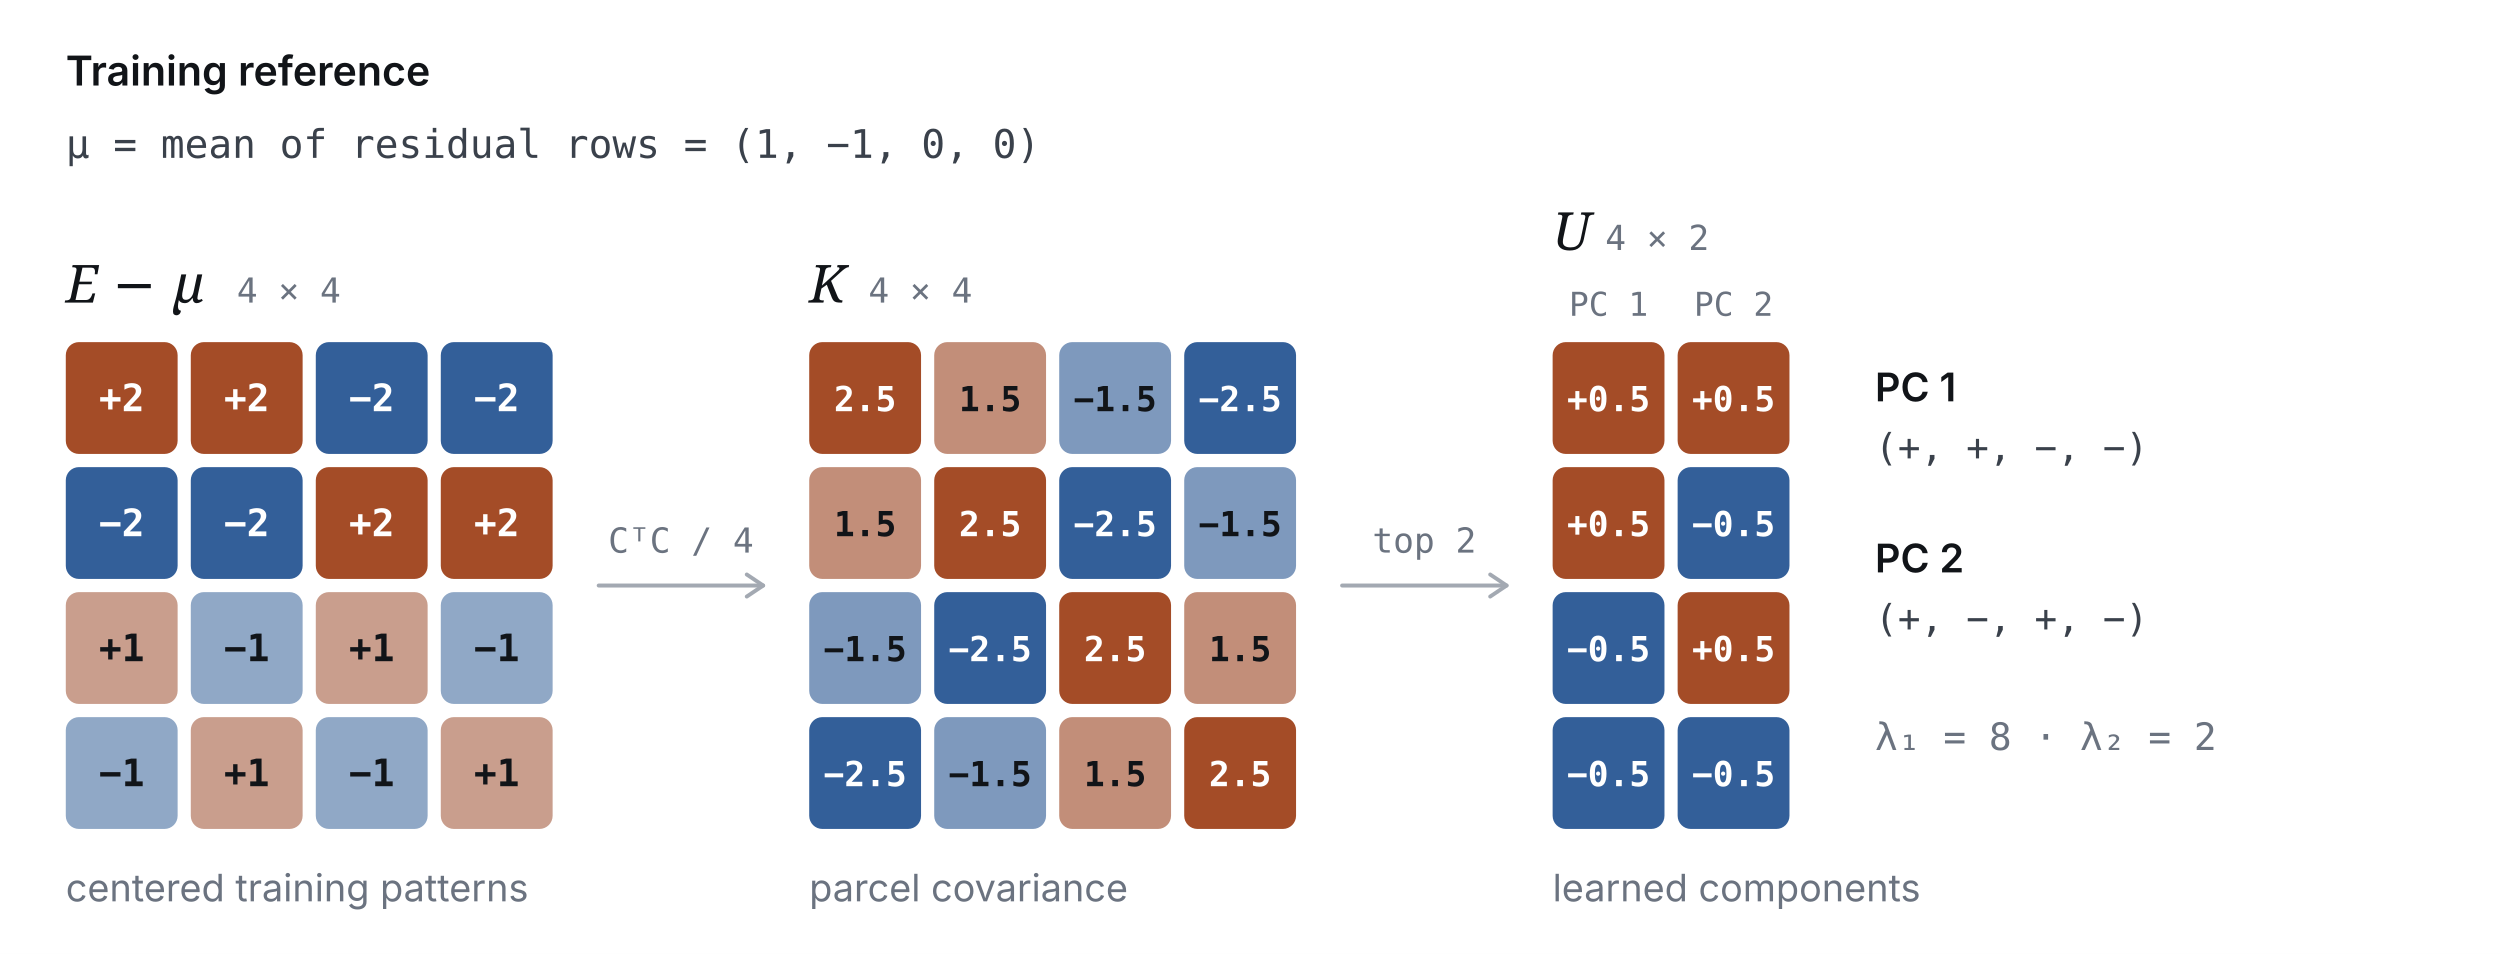
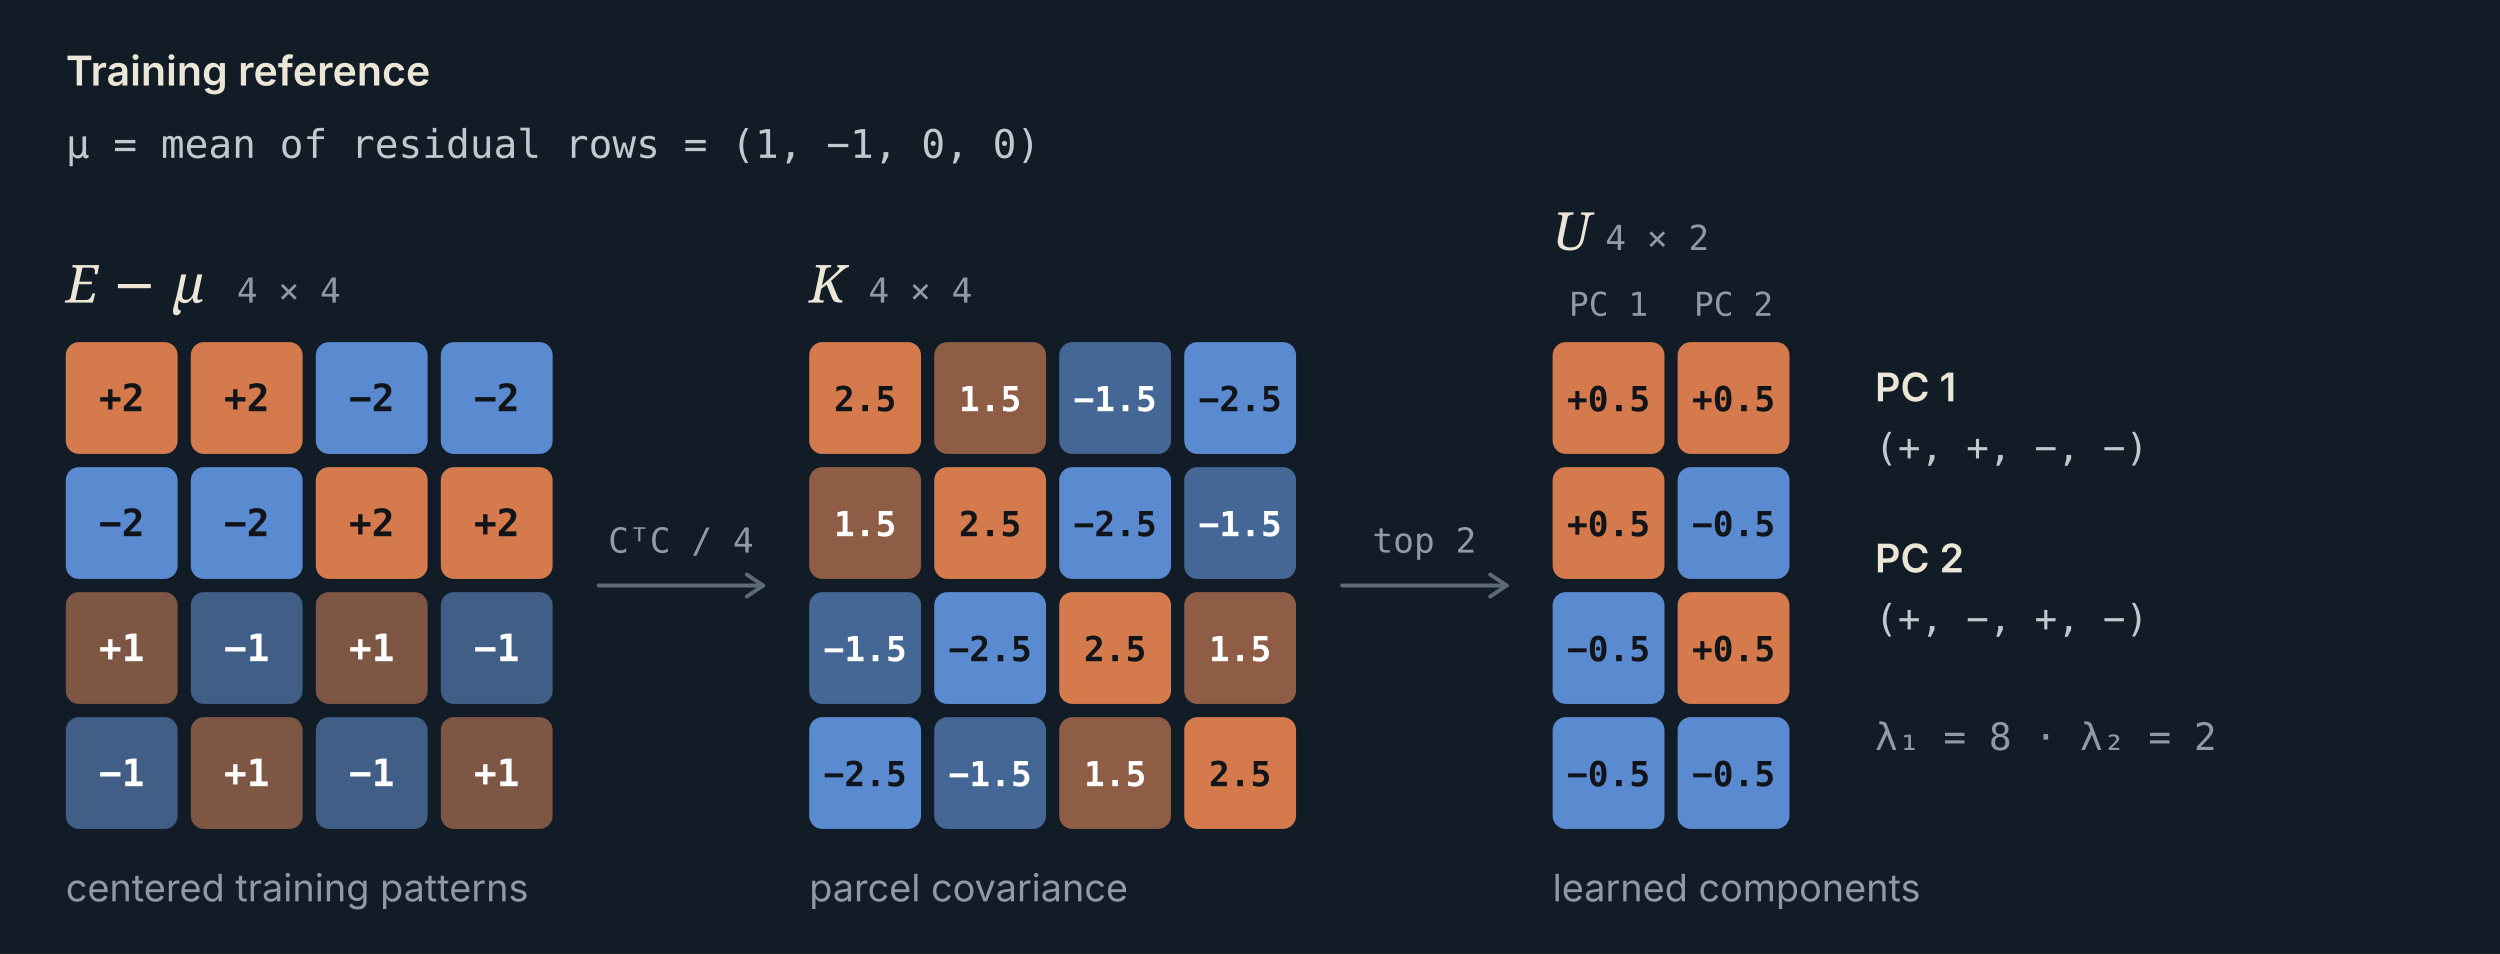
<svg xmlns="http://www.w3.org/2000/svg" width="760" height="290" viewBox="0 0 760 290" role="img" aria-labelledby="title desc" font-family="-apple-system,BlinkMacSystemFont,'Segoe UI',Inter,Roboto,Helvetica,Arial,sans-serif">
-   <rect width="760" height="290" fill="#ffffff" />
-   <text x="20.00" y="26.00" fill="#111418" font-size="12.5" font-weight="600" text-anchor="start">Training reference</text>
-   <text x="20.00" y="48.00" fill="#3a414b" font-size="12" font-weight="400" text-anchor="start" font-family="'SF Mono',ui-monospace,SFMono-Regular,Menlo,Consolas,monospace">μ = mean of residual rows = (1, −1, 0, 0)</text>
-   <rect x="20.00" y="104.00" width="34.00" height="34.00" fill="#a44c27" rx="4" />
-   <text x="37.00" y="125.00" fill="#ffffff" font-size="11.5" font-weight="600" text-anchor="middle" font-family="'SF Mono',ui-monospace,SFMono-Regular,Menlo,Consolas,monospace">+2</text>
-   <rect x="58.00" y="104.00" width="34.00" height="34.00" fill="#a44c27" rx="4" />
-   <text x="75.00" y="125.00" fill="#ffffff" font-size="11.5" font-weight="600" text-anchor="middle" font-family="'SF Mono',ui-monospace,SFMono-Regular,Menlo,Consolas,monospace">+2</text>
-   <rect x="96.00" y="104.00" width="34.00" height="34.00" fill="#335f99" rx="4" />
-   <text x="113.00" y="125.00" fill="#ffffff" font-size="11.5" font-weight="600" text-anchor="middle" font-family="'SF Mono',ui-monospace,SFMono-Regular,Menlo,Consolas,monospace">−2</text>
-   <rect x="134.00" y="104.00" width="34.00" height="34.00" fill="#335f99" rx="4" />
-   <text x="151.00" y="125.00" fill="#ffffff" font-size="11.5" font-weight="600" text-anchor="middle" font-family="'SF Mono',ui-monospace,SFMono-Regular,Menlo,Consolas,monospace">−2</text>
-   <rect x="20.00" y="142.00" width="34.00" height="34.00" fill="#335f99" rx="4" />
-   <text x="37.00" y="163.00" fill="#ffffff" font-size="11.5" font-weight="600" text-anchor="middle" font-family="'SF Mono',ui-monospace,SFMono-Regular,Menlo,Consolas,monospace">−2</text>
-   <rect x="58.00" y="142.00" width="34.00" height="34.00" fill="#335f99" rx="4" />
-   <text x="75.00" y="163.00" fill="#ffffff" font-size="11.5" font-weight="600" text-anchor="middle" font-family="'SF Mono',ui-monospace,SFMono-Regular,Menlo,Consolas,monospace">−2</text>
-   <rect x="96.00" y="142.00" width="34.00" height="34.00" fill="#a44c27" rx="4" />
-   <text x="113.00" y="163.00" fill="#ffffff" font-size="11.5" font-weight="600" text-anchor="middle" font-family="'SF Mono',ui-monospace,SFMono-Regular,Menlo,Consolas,monospace">+2</text>
-   <rect x="134.00" y="142.00" width="34.00" height="34.00" fill="#a44c27" rx="4" />
-   <text x="151.00" y="163.00" fill="#ffffff" font-size="11.5" font-weight="600" text-anchor="middle" font-family="'SF Mono',ui-monospace,SFMono-Regular,Menlo,Consolas,monospace">+2</text>
-   <rect x="20.00" y="180.00" width="34.00" height="34.00" fill="#c99e8d" rx="4" />
-   <text x="37.00" y="201.00" fill="#111418" font-size="11.5" font-weight="600" text-anchor="middle" font-family="'SF Mono',ui-monospace,SFMono-Regular,Menlo,Consolas,monospace">+1</text>
-   <rect x="58.00" y="180.00" width="34.00" height="34.00" fill="#90a8c6" rx="4" />
-   <text x="75.00" y="201.00" fill="#111418" font-size="11.5" font-weight="600" text-anchor="middle" font-family="'SF Mono',ui-monospace,SFMono-Regular,Menlo,Consolas,monospace">−1</text>
-   <rect x="96.00" y="180.00" width="34.00" height="34.00" fill="#c99e8d" rx="4" />
-   <text x="113.00" y="201.00" fill="#111418" font-size="11.5" font-weight="600" text-anchor="middle" font-family="'SF Mono',ui-monospace,SFMono-Regular,Menlo,Consolas,monospace">+1</text>
-   <rect x="134.00" y="180.00" width="34.00" height="34.00" fill="#90a8c6" rx="4" />
-   <text x="151.00" y="201.00" fill="#111418" font-size="11.5" font-weight="600" text-anchor="middle" font-family="'SF Mono',ui-monospace,SFMono-Regular,Menlo,Consolas,monospace">−1</text>
-   <rect x="20.00" y="218.00" width="34.00" height="34.00" fill="#90a8c6" rx="4" />
-   <text x="37.00" y="239.00" fill="#111418" font-size="11.5" font-weight="600" text-anchor="middle" font-family="'SF Mono',ui-monospace,SFMono-Regular,Menlo,Consolas,monospace">−1</text>
-   <rect x="58.00" y="218.00" width="34.00" height="34.00" fill="#c99e8d" rx="4" />
-   <text x="75.00" y="239.00" fill="#111418" font-size="11.5" font-weight="600" text-anchor="middle" font-family="'SF Mono',ui-monospace,SFMono-Regular,Menlo,Consolas,monospace">+1</text>
-   <rect x="96.00" y="218.00" width="34.00" height="34.00" fill="#90a8c6" rx="4" />
-   <text x="113.00" y="239.00" fill="#111418" font-size="11.5" font-weight="600" text-anchor="middle" font-family="'SF Mono',ui-monospace,SFMono-Regular,Menlo,Consolas,monospace">−1</text>
-   <rect x="134.00" y="218.00" width="34.00" height="34.00" fill="#c99e8d" rx="4" />
-   <text x="151.00" y="239.00" fill="#111418" font-size="11.5" font-weight="600" text-anchor="middle" font-family="'SF Mono',ui-monospace,SFMono-Regular,Menlo,Consolas,monospace">+1</text>
-   <text x="20.00" y="92.00" fill="#111418" font-size="16" font-weight="400" text-anchor="start" font-family="Charter,'Bitstream Charter','Iowan Old Style',Georgia,serif" font-style="italic">E − μ</text>
-   <text x="72.00" y="92.00" fill="#6b7380" font-size="10.5" font-weight="400" text-anchor="start" font-family="'SF Mono',ui-monospace,SFMono-Regular,Menlo,Consolas,monospace">4 × 4</text>
-   <text x="20.00" y="274.00" fill="#6b7380" font-size="11.5" font-weight="400" text-anchor="start">centered training patterns</text>
-   <line x1="182.00" y1="178.00" x2="232.00" y2="178.00" stroke="#a3a9b2" stroke-width="1.2" opacity="1" stroke-linecap="round" />
-   <polyline points="227.02,181.35 232.00,178.00 227.02,174.65" fill="none" stroke="#a3a9b2" stroke-width="1.2" stroke-linejoin="round" stroke-linecap="round" opacity="1" />
-   <text x="207.00" y="168.00" fill="#6b7380" font-size="10.5" font-weight="500" text-anchor="middle" font-family="'SF Mono',ui-monospace,SFMono-Regular,Menlo,Consolas,monospace">CᵀC / 4</text>
-   <rect x="246.00" y="104.00" width="34.00" height="34.00" fill="#a44c27" rx="4" />
-   <text x="263.00" y="125.00" fill="#ffffff" font-size="10.5" font-weight="600" text-anchor="middle" font-family="'SF Mono',ui-monospace,SFMono-Regular,Menlo,Consolas,monospace">2.5</text>
-   <rect x="284.00" y="104.00" width="34.00" height="34.00" fill="#c28e79" rx="4" />
-   <text x="301.00" y="125.00" fill="#111418" font-size="10.5" font-weight="600" text-anchor="middle" font-family="'SF Mono',ui-monospace,SFMono-Regular,Menlo,Consolas,monospace">1.5</text>
-   <rect x="322.00" y="104.00" width="34.00" height="34.00" fill="#7e99bd" rx="4" />
-   <text x="339.00" y="125.00" fill="#111418" font-size="10.5" font-weight="600" text-anchor="middle" font-family="'SF Mono',ui-monospace,SFMono-Regular,Menlo,Consolas,monospace">−1.5</text>
-   <rect x="360.00" y="104.00" width="34.00" height="34.00" fill="#335f99" rx="4" />
-   <text x="377.00" y="125.00" fill="#ffffff" font-size="10.5" font-weight="600" text-anchor="middle" font-family="'SF Mono',ui-monospace,SFMono-Regular,Menlo,Consolas,monospace">−2.5</text>
-   <rect x="246.00" y="142.00" width="34.00" height="34.00" fill="#c28e79" rx="4" />
-   <text x="263.00" y="163.00" fill="#111418" font-size="10.5" font-weight="600" text-anchor="middle" font-family="'SF Mono',ui-monospace,SFMono-Regular,Menlo,Consolas,monospace">1.5</text>
-   <rect x="284.00" y="142.00" width="34.00" height="34.00" fill="#a44c27" rx="4" />
-   <text x="301.00" y="163.00" fill="#ffffff" font-size="10.5" font-weight="600" text-anchor="middle" font-family="'SF Mono',ui-monospace,SFMono-Regular,Menlo,Consolas,monospace">2.5</text>
-   <rect x="322.00" y="142.00" width="34.00" height="34.00" fill="#335f99" rx="4" />
-   <text x="339.00" y="163.00" fill="#ffffff" font-size="10.5" font-weight="600" text-anchor="middle" font-family="'SF Mono',ui-monospace,SFMono-Regular,Menlo,Consolas,monospace">−2.5</text>
-   <rect x="360.00" y="142.00" width="34.00" height="34.00" fill="#7e99bd" rx="4" />
-   <text x="377.00" y="163.00" fill="#111418" font-size="10.5" font-weight="600" text-anchor="middle" font-family="'SF Mono',ui-monospace,SFMono-Regular,Menlo,Consolas,monospace">−1.5</text>
-   <rect x="246.00" y="180.00" width="34.00" height="34.00" fill="#7e99bd" rx="4" />
-   <text x="263.00" y="201.00" fill="#111418" font-size="10.5" font-weight="600" text-anchor="middle" font-family="'SF Mono',ui-monospace,SFMono-Regular,Menlo,Consolas,monospace">−1.5</text>
-   <rect x="284.00" y="180.00" width="34.00" height="34.00" fill="#335f99" rx="4" />
-   <text x="301.00" y="201.00" fill="#ffffff" font-size="10.5" font-weight="600" text-anchor="middle" font-family="'SF Mono',ui-monospace,SFMono-Regular,Menlo,Consolas,monospace">−2.5</text>
-   <rect x="322.00" y="180.00" width="34.00" height="34.00" fill="#a44c27" rx="4" />
-   <text x="339.00" y="201.00" fill="#ffffff" font-size="10.5" font-weight="600" text-anchor="middle" font-family="'SF Mono',ui-monospace,SFMono-Regular,Menlo,Consolas,monospace">2.5</text>
-   <rect x="360.00" y="180.00" width="34.00" height="34.00" fill="#c28e79" rx="4" />
-   <text x="377.00" y="201.00" fill="#111418" font-size="10.5" font-weight="600" text-anchor="middle" font-family="'SF Mono',ui-monospace,SFMono-Regular,Menlo,Consolas,monospace">1.5</text>
-   <rect x="246.00" y="218.00" width="34.00" height="34.00" fill="#335f99" rx="4" />
-   <text x="263.00" y="239.00" fill="#ffffff" font-size="10.5" font-weight="600" text-anchor="middle" font-family="'SF Mono',ui-monospace,SFMono-Regular,Menlo,Consolas,monospace">−2.5</text>
-   <rect x="284.00" y="218.00" width="34.00" height="34.00" fill="#7e99bd" rx="4" />
-   <text x="301.00" y="239.00" fill="#111418" font-size="10.5" font-weight="600" text-anchor="middle" font-family="'SF Mono',ui-monospace,SFMono-Regular,Menlo,Consolas,monospace">−1.5</text>
-   <rect x="322.00" y="218.00" width="34.00" height="34.00" fill="#c28e79" rx="4" />
-   <text x="339.00" y="239.00" fill="#111418" font-size="10.5" font-weight="600" text-anchor="middle" font-family="'SF Mono',ui-monospace,SFMono-Regular,Menlo,Consolas,monospace">1.5</text>
-   <rect x="360.00" y="218.00" width="34.00" height="34.00" fill="#a44c27" rx="4" />
-   <text x="377.00" y="239.00" fill="#ffffff" font-size="10.5" font-weight="600" text-anchor="middle" font-family="'SF Mono',ui-monospace,SFMono-Regular,Menlo,Consolas,monospace">2.5</text>
-   <text x="246.00" y="92.00" fill="#111418" font-size="16" font-weight="400" text-anchor="start" font-family="Charter,'Bitstream Charter','Iowan Old Style',Georgia,serif" font-style="italic">K</text>
-   <text x="264.00" y="92.00" fill="#6b7380" font-size="10.5" font-weight="400" text-anchor="start" font-family="'SF Mono',ui-monospace,SFMono-Regular,Menlo,Consolas,monospace">4 × 4</text>
-   <text x="246.00" y="274.00" fill="#6b7380" font-size="11.5" font-weight="400" text-anchor="start">parcel covariance</text>
-   <line x1="408.00" y1="178.00" x2="458.00" y2="178.00" stroke="#a3a9b2" stroke-width="1.2" opacity="1" stroke-linecap="round" />
-   <polyline points="453.02,181.35 458.00,178.00 453.02,174.65" fill="none" stroke="#a3a9b2" stroke-width="1.2" stroke-linejoin="round" stroke-linecap="round" opacity="1" />
-   <text x="433.00" y="168.00" fill="#6b7380" font-size="10.5" font-weight="500" text-anchor="middle" font-family="'SF Mono',ui-monospace,SFMono-Regular,Menlo,Consolas,monospace">top 2</text>
-   <rect x="472.00" y="104.00" width="34.00" height="34.00" fill="#a44c27" rx="4" />
-   <text x="489.00" y="125.00" fill="#ffffff" font-size="10.5" font-weight="600" text-anchor="middle" font-family="'SF Mono',ui-monospace,SFMono-Regular,Menlo,Consolas,monospace">+0.5</text>
-   <rect x="510.00" y="104.00" width="34.00" height="34.00" fill="#a44c27" rx="4" />
-   <text x="527.00" y="125.00" fill="#ffffff" font-size="10.5" font-weight="600" text-anchor="middle" font-family="'SF Mono',ui-monospace,SFMono-Regular,Menlo,Consolas,monospace">+0.5</text>
-   <rect x="472.00" y="142.00" width="34.00" height="34.00" fill="#a44c27" rx="4" />
-   <text x="489.00" y="163.00" fill="#ffffff" font-size="10.5" font-weight="600" text-anchor="middle" font-family="'SF Mono',ui-monospace,SFMono-Regular,Menlo,Consolas,monospace">+0.5</text>
-   <rect x="510.00" y="142.00" width="34.00" height="34.00" fill="#335f99" rx="4" />
-   <text x="527.00" y="163.00" fill="#ffffff" font-size="10.5" font-weight="600" text-anchor="middle" font-family="'SF Mono',ui-monospace,SFMono-Regular,Menlo,Consolas,monospace">−0.5</text>
-   <rect x="472.00" y="180.00" width="34.00" height="34.00" fill="#335f99" rx="4" />
-   <text x="489.00" y="201.00" fill="#ffffff" font-size="10.5" font-weight="600" text-anchor="middle" font-family="'SF Mono',ui-monospace,SFMono-Regular,Menlo,Consolas,monospace">−0.5</text>
-   <rect x="510.00" y="180.00" width="34.00" height="34.00" fill="#a44c27" rx="4" />
-   <text x="527.00" y="201.00" fill="#ffffff" font-size="10.5" font-weight="600" text-anchor="middle" font-family="'SF Mono',ui-monospace,SFMono-Regular,Menlo,Consolas,monospace">+0.5</text>
-   <rect x="472.00" y="218.00" width="34.00" height="34.00" fill="#335f99" rx="4" />
-   <text x="489.00" y="239.00" fill="#ffffff" font-size="10.5" font-weight="600" text-anchor="middle" font-family="'SF Mono',ui-monospace,SFMono-Regular,Menlo,Consolas,monospace">−0.5</text>
-   <rect x="510.00" y="218.00" width="34.00" height="34.00" fill="#335f99" rx="4" />
-   <text x="527.00" y="239.00" fill="#ffffff" font-size="10.5" font-weight="600" text-anchor="middle" font-family="'SF Mono',ui-monospace,SFMono-Regular,Menlo,Consolas,monospace">−0.5</text>
-   <text x="472.00" y="76.00" fill="#111418" font-size="16" font-weight="400" text-anchor="start" font-family="Charter,'Bitstream Charter','Iowan Old Style',Georgia,serif" font-style="italic">U</text>
-   <text x="488.00" y="76.00" fill="#6b7380" font-size="10.5" font-weight="400" text-anchor="start" font-family="'SF Mono',ui-monospace,SFMono-Regular,Menlo,Consolas,monospace">4 × 2</text>
-   <text x="489.00" y="96.00" fill="#6b7380" font-size="10" font-weight="500" text-anchor="middle" font-family="'SF Mono',ui-monospace,SFMono-Regular,Menlo,Consolas,monospace">PC 1</text>
-   <text x="527.00" y="96.00" fill="#6b7380" font-size="10" font-weight="500" text-anchor="middle" font-family="'SF Mono',ui-monospace,SFMono-Regular,Menlo,Consolas,monospace">PC 2</text>
-   <text x="472.00" y="274.00" fill="#6b7380" font-size="11.5" font-weight="400" text-anchor="start">learned components</text>
-   <text x="570.00" y="122.00" fill="#111418" font-size="12" font-weight="600" text-anchor="start">PC 1</text>
-   <text x="570.00" y="140.00" fill="#3a414b" font-size="11.5" font-weight="400" text-anchor="start" font-family="'SF Mono',ui-monospace,SFMono-Regular,Menlo,Consolas,monospace">(+, +, −, −)</text>
-   <text x="570.00" y="174.00" fill="#111418" font-size="12" font-weight="600" text-anchor="start">PC 2</text>
-   <text x="570.00" y="192.00" fill="#3a414b" font-size="11.5" font-weight="400" text-anchor="start" font-family="'SF Mono',ui-monospace,SFMono-Regular,Menlo,Consolas,monospace">(+, −, +, −)</text>
-   <text x="570.00" y="228.00" fill="#6b7380" font-size="11.5" font-weight="400" text-anchor="start" font-family="'SF Mono',ui-monospace,SFMono-Regular,Menlo,Consolas,monospace">λ₁ = 8 · λ₂ = 2</text>
+   <rect width="760" height="290" fill="#111c26" />
+   <text x="20.00" y="26.00" fill="#ece6d6" font-size="12.5" font-weight="600" text-anchor="start">Training reference</text>
+   <text x="20.00" y="48.00" fill="#c1c9d0" font-size="12" font-weight="400" text-anchor="start" font-family="'SF Mono',ui-monospace,SFMono-Regular,Menlo,Consolas,monospace">μ = mean of residual rows = (1, −1, 0, 0)</text>
+   <rect x="20.00" y="104.00" width="34.00" height="34.00" fill="#d57a4c" rx="4" />
+   <text x="37.00" y="125.00" fill="#111418" font-size="11.5" font-weight="600" text-anchor="middle" font-family="'SF Mono',ui-monospace,SFMono-Regular,Menlo,Consolas,monospace">+2</text>
+   <rect x="58.00" y="104.00" width="34.00" height="34.00" fill="#d57a4c" rx="4" />
+   <text x="75.00" y="125.00" fill="#111418" font-size="11.5" font-weight="600" text-anchor="middle" font-family="'SF Mono',ui-monospace,SFMono-Regular,Menlo,Consolas,monospace">+2</text>
+   <rect x="96.00" y="104.00" width="34.00" height="34.00" fill="#5a8bd0" rx="4" />
+   <text x="113.00" y="125.00" fill="#111418" font-size="11.5" font-weight="600" text-anchor="middle" font-family="'SF Mono',ui-monospace,SFMono-Regular,Menlo,Consolas,monospace">−2</text>
+   <rect x="134.00" y="104.00" width="34.00" height="34.00" fill="#5a8bd0" rx="4" />
+   <text x="151.00" y="125.00" fill="#111418" font-size="11.5" font-weight="600" text-anchor="middle" font-family="'SF Mono',ui-monospace,SFMono-Regular,Menlo,Consolas,monospace">−2</text>
+   <rect x="20.00" y="142.00" width="34.00" height="34.00" fill="#5a8bd0" rx="4" />
+   <text x="37.00" y="163.00" fill="#111418" font-size="11.5" font-weight="600" text-anchor="middle" font-family="'SF Mono',ui-monospace,SFMono-Regular,Menlo,Consolas,monospace">−2</text>
+   <rect x="58.00" y="142.00" width="34.00" height="34.00" fill="#5a8bd0" rx="4" />
+   <text x="75.00" y="163.00" fill="#111418" font-size="11.5" font-weight="600" text-anchor="middle" font-family="'SF Mono',ui-monospace,SFMono-Regular,Menlo,Consolas,monospace">−2</text>
+   <rect x="96.00" y="142.00" width="34.00" height="34.00" fill="#d57a4c" rx="4" />
+   <text x="113.00" y="163.00" fill="#111418" font-size="11.5" font-weight="600" text-anchor="middle" font-family="'SF Mono',ui-monospace,SFMono-Regular,Menlo,Consolas,monospace">+2</text>
+   <rect x="134.00" y="142.00" width="34.00" height="34.00" fill="#d57a4c" rx="4" />
+   <text x="151.00" y="163.00" fill="#111418" font-size="11.5" font-weight="600" text-anchor="middle" font-family="'SF Mono',ui-monospace,SFMono-Regular,Menlo,Consolas,monospace">+2</text>
+   <rect x="20.00" y="180.00" width="34.00" height="34.00" fill="#7e5644" rx="4" />
+   <text x="37.00" y="201.00" fill="#ffffff" font-size="11.5" font-weight="600" text-anchor="middle" font-family="'SF Mono',ui-monospace,SFMono-Regular,Menlo,Consolas,monospace">+1</text>
+   <rect x="58.00" y="180.00" width="34.00" height="34.00" fill="#405e86" rx="4" />
+   <text x="75.00" y="201.00" fill="#ffffff" font-size="11.5" font-weight="600" text-anchor="middle" font-family="'SF Mono',ui-monospace,SFMono-Regular,Menlo,Consolas,monospace">−1</text>
+   <rect x="96.00" y="180.00" width="34.00" height="34.00" fill="#7e5644" rx="4" />
+   <text x="113.00" y="201.00" fill="#ffffff" font-size="11.5" font-weight="600" text-anchor="middle" font-family="'SF Mono',ui-monospace,SFMono-Regular,Menlo,Consolas,monospace">+1</text>
+   <rect x="134.00" y="180.00" width="34.00" height="34.00" fill="#405e86" rx="4" />
+   <text x="151.00" y="201.00" fill="#ffffff" font-size="11.5" font-weight="600" text-anchor="middle" font-family="'SF Mono',ui-monospace,SFMono-Regular,Menlo,Consolas,monospace">−1</text>
+   <rect x="20.00" y="218.00" width="34.00" height="34.00" fill="#405e86" rx="4" />
+   <text x="37.00" y="239.00" fill="#ffffff" font-size="11.5" font-weight="600" text-anchor="middle" font-family="'SF Mono',ui-monospace,SFMono-Regular,Menlo,Consolas,monospace">−1</text>
+   <rect x="58.00" y="218.00" width="34.00" height="34.00" fill="#7e5644" rx="4" />
+   <text x="75.00" y="239.00" fill="#ffffff" font-size="11.5" font-weight="600" text-anchor="middle" font-family="'SF Mono',ui-monospace,SFMono-Regular,Menlo,Consolas,monospace">+1</text>
+   <rect x="96.00" y="218.00" width="34.00" height="34.00" fill="#405e86" rx="4" />
+   <text x="113.00" y="239.00" fill="#ffffff" font-size="11.5" font-weight="600" text-anchor="middle" font-family="'SF Mono',ui-monospace,SFMono-Regular,Menlo,Consolas,monospace">−1</text>
+   <rect x="134.00" y="218.00" width="34.00" height="34.00" fill="#7e5644" rx="4" />
+   <text x="151.00" y="239.00" fill="#ffffff" font-size="11.5" font-weight="600" text-anchor="middle" font-family="'SF Mono',ui-monospace,SFMono-Regular,Menlo,Consolas,monospace">+1</text>
+   <text x="20.00" y="92.00" fill="#ece6d6" font-size="16" font-weight="400" text-anchor="start" font-family="Charter,'Bitstream Charter','Iowan Old Style',Georgia,serif" font-style="italic">E − μ</text>
+   <text x="72.00" y="92.00" fill="#8f9aa6" font-size="10.5" font-weight="400" text-anchor="start" font-family="'SF Mono',ui-monospace,SFMono-Regular,Menlo,Consolas,monospace">4 × 4</text>
+   <text x="20.00" y="274.00" fill="#8f9aa6" font-size="11.5" font-weight="400" text-anchor="start">centered training patterns</text>
+   <line x1="182.00" y1="178.00" x2="232.00" y2="178.00" stroke="#5e6a77" stroke-width="1.2" opacity="1" stroke-linecap="round" />
+   <polyline points="227.02,181.35 232.00,178.00 227.02,174.65" fill="none" stroke="#5e6a77" stroke-width="1.2" stroke-linejoin="round" stroke-linecap="round" opacity="1" />
+   <text x="207.00" y="168.00" fill="#8f9aa6" font-size="10.5" font-weight="500" text-anchor="middle" font-family="'SF Mono',ui-monospace,SFMono-Regular,Menlo,Consolas,monospace">CᵀC / 4</text>
+   <rect x="246.00" y="104.00" width="34.00" height="34.00" fill="#d57a4c" rx="4" />
+   <text x="263.00" y="125.00" fill="#111418" font-size="10.5" font-weight="600" text-anchor="middle" font-family="'SF Mono',ui-monospace,SFMono-Regular,Menlo,Consolas,monospace">2.5</text>
+   <rect x="284.00" y="104.00" width="34.00" height="34.00" fill="#8f5d46" rx="4" />
+   <text x="301.00" y="125.00" fill="#ffffff" font-size="10.5" font-weight="600" text-anchor="middle" font-family="'SF Mono',ui-monospace,SFMono-Regular,Menlo,Consolas,monospace">1.5</text>
+   <rect x="322.00" y="104.00" width="34.00" height="34.00" fill="#456795" rx="4" />
+   <text x="339.00" y="125.00" fill="#ffffff" font-size="10.5" font-weight="600" text-anchor="middle" font-family="'SF Mono',ui-monospace,SFMono-Regular,Menlo,Consolas,monospace">−1.5</text>
+   <rect x="360.00" y="104.00" width="34.00" height="34.00" fill="#5a8bd0" rx="4" />
+   <text x="377.00" y="125.00" fill="#111418" font-size="10.5" font-weight="600" text-anchor="middle" font-family="'SF Mono',ui-monospace,SFMono-Regular,Menlo,Consolas,monospace">−2.5</text>
+   <rect x="246.00" y="142.00" width="34.00" height="34.00" fill="#8f5d46" rx="4" />
+   <text x="263.00" y="163.00" fill="#ffffff" font-size="10.5" font-weight="600" text-anchor="middle" font-family="'SF Mono',ui-monospace,SFMono-Regular,Menlo,Consolas,monospace">1.5</text>
+   <rect x="284.00" y="142.00" width="34.00" height="34.00" fill="#d57a4c" rx="4" />
+   <text x="301.00" y="163.00" fill="#111418" font-size="10.5" font-weight="600" text-anchor="middle" font-family="'SF Mono',ui-monospace,SFMono-Regular,Menlo,Consolas,monospace">2.5</text>
+   <rect x="322.00" y="142.00" width="34.00" height="34.00" fill="#5a8bd0" rx="4" />
+   <text x="339.00" y="163.00" fill="#111418" font-size="10.5" font-weight="600" text-anchor="middle" font-family="'SF Mono',ui-monospace,SFMono-Regular,Menlo,Consolas,monospace">−2.5</text>
+   <rect x="360.00" y="142.00" width="34.00" height="34.00" fill="#456795" rx="4" />
+   <text x="377.00" y="163.00" fill="#ffffff" font-size="10.5" font-weight="600" text-anchor="middle" font-family="'SF Mono',ui-monospace,SFMono-Regular,Menlo,Consolas,monospace">−1.5</text>
+   <rect x="246.00" y="180.00" width="34.00" height="34.00" fill="#456795" rx="4" />
+   <text x="263.00" y="201.00" fill="#ffffff" font-size="10.5" font-weight="600" text-anchor="middle" font-family="'SF Mono',ui-monospace,SFMono-Regular,Menlo,Consolas,monospace">−1.5</text>
+   <rect x="284.00" y="180.00" width="34.00" height="34.00" fill="#5a8bd0" rx="4" />
+   <text x="301.00" y="201.00" fill="#111418" font-size="10.5" font-weight="600" text-anchor="middle" font-family="'SF Mono',ui-monospace,SFMono-Regular,Menlo,Consolas,monospace">−2.5</text>
+   <rect x="322.00" y="180.00" width="34.00" height="34.00" fill="#d57a4c" rx="4" />
+   <text x="339.00" y="201.00" fill="#111418" font-size="10.5" font-weight="600" text-anchor="middle" font-family="'SF Mono',ui-monospace,SFMono-Regular,Menlo,Consolas,monospace">2.5</text>
+   <rect x="360.00" y="180.00" width="34.00" height="34.00" fill="#8f5d46" rx="4" />
+   <text x="377.00" y="201.00" fill="#ffffff" font-size="10.5" font-weight="600" text-anchor="middle" font-family="'SF Mono',ui-monospace,SFMono-Regular,Menlo,Consolas,monospace">1.5</text>
+   <rect x="246.00" y="218.00" width="34.00" height="34.00" fill="#5a8bd0" rx="4" />
+   <text x="263.00" y="239.00" fill="#111418" font-size="10.5" font-weight="600" text-anchor="middle" font-family="'SF Mono',ui-monospace,SFMono-Regular,Menlo,Consolas,monospace">−2.5</text>
+   <rect x="284.00" y="218.00" width="34.00" height="34.00" fill="#456795" rx="4" />
+   <text x="301.00" y="239.00" fill="#ffffff" font-size="10.5" font-weight="600" text-anchor="middle" font-family="'SF Mono',ui-monospace,SFMono-Regular,Menlo,Consolas,monospace">−1.5</text>
+   <rect x="322.00" y="218.00" width="34.00" height="34.00" fill="#8f5d46" rx="4" />
+   <text x="339.00" y="239.00" fill="#ffffff" font-size="10.5" font-weight="600" text-anchor="middle" font-family="'SF Mono',ui-monospace,SFMono-Regular,Menlo,Consolas,monospace">1.5</text>
+   <rect x="360.00" y="218.00" width="34.00" height="34.00" fill="#d57a4c" rx="4" />
+   <text x="377.00" y="239.00" fill="#111418" font-size="10.5" font-weight="600" text-anchor="middle" font-family="'SF Mono',ui-monospace,SFMono-Regular,Menlo,Consolas,monospace">2.5</text>
+   <text x="246.00" y="92.00" fill="#ece6d6" font-size="16" font-weight="400" text-anchor="start" font-family="Charter,'Bitstream Charter','Iowan Old Style',Georgia,serif" font-style="italic">K</text>
+   <text x="264.00" y="92.00" fill="#8f9aa6" font-size="10.5" font-weight="400" text-anchor="start" font-family="'SF Mono',ui-monospace,SFMono-Regular,Menlo,Consolas,monospace">4 × 4</text>
+   <text x="246.00" y="274.00" fill="#8f9aa6" font-size="11.5" font-weight="400" text-anchor="start">parcel covariance</text>
+   <line x1="408.00" y1="178.00" x2="458.00" y2="178.00" stroke="#5e6a77" stroke-width="1.2" opacity="1" stroke-linecap="round" />
+   <polyline points="453.02,181.35 458.00,178.00 453.02,174.65" fill="none" stroke="#5e6a77" stroke-width="1.2" stroke-linejoin="round" stroke-linecap="round" opacity="1" />
+   <text x="433.00" y="168.00" fill="#8f9aa6" font-size="10.5" font-weight="500" text-anchor="middle" font-family="'SF Mono',ui-monospace,SFMono-Regular,Menlo,Consolas,monospace">top 2</text>
+   <rect x="472.00" y="104.00" width="34.00" height="34.00" fill="#d57a4c" rx="4" />
+   <text x="489.00" y="125.00" fill="#111418" font-size="10.5" font-weight="600" text-anchor="middle" font-family="'SF Mono',ui-monospace,SFMono-Regular,Menlo,Consolas,monospace">+0.5</text>
+   <rect x="510.00" y="104.00" width="34.00" height="34.00" fill="#d57a4c" rx="4" />
+   <text x="527.00" y="125.00" fill="#111418" font-size="10.5" font-weight="600" text-anchor="middle" font-family="'SF Mono',ui-monospace,SFMono-Regular,Menlo,Consolas,monospace">+0.5</text>
+   <rect x="472.00" y="142.00" width="34.00" height="34.00" fill="#d57a4c" rx="4" />
+   <text x="489.00" y="163.00" fill="#111418" font-size="10.5" font-weight="600" text-anchor="middle" font-family="'SF Mono',ui-monospace,SFMono-Regular,Menlo,Consolas,monospace">+0.5</text>
+   <rect x="510.00" y="142.00" width="34.00" height="34.00" fill="#5a8bd0" rx="4" />
+   <text x="527.00" y="163.00" fill="#111418" font-size="10.5" font-weight="600" text-anchor="middle" font-family="'SF Mono',ui-monospace,SFMono-Regular,Menlo,Consolas,monospace">−0.5</text>
+   <rect x="472.00" y="180.00" width="34.00" height="34.00" fill="#5a8bd0" rx="4" />
+   <text x="489.00" y="201.00" fill="#111418" font-size="10.5" font-weight="600" text-anchor="middle" font-family="'SF Mono',ui-monospace,SFMono-Regular,Menlo,Consolas,monospace">−0.5</text>
+   <rect x="510.00" y="180.00" width="34.00" height="34.00" fill="#d57a4c" rx="4" />
+   <text x="527.00" y="201.00" fill="#111418" font-size="10.5" font-weight="600" text-anchor="middle" font-family="'SF Mono',ui-monospace,SFMono-Regular,Menlo,Consolas,monospace">+0.5</text>
+   <rect x="472.00" y="218.00" width="34.00" height="34.00" fill="#5a8bd0" rx="4" />
+   <text x="489.00" y="239.00" fill="#111418" font-size="10.5" font-weight="600" text-anchor="middle" font-family="'SF Mono',ui-monospace,SFMono-Regular,Menlo,Consolas,monospace">−0.5</text>
+   <rect x="510.00" y="218.00" width="34.00" height="34.00" fill="#5a8bd0" rx="4" />
+   <text x="527.00" y="239.00" fill="#111418" font-size="10.5" font-weight="600" text-anchor="middle" font-family="'SF Mono',ui-monospace,SFMono-Regular,Menlo,Consolas,monospace">−0.5</text>
+   <text x="472.00" y="76.00" fill="#ece6d6" font-size="16" font-weight="400" text-anchor="start" font-family="Charter,'Bitstream Charter','Iowan Old Style',Georgia,serif" font-style="italic">U</text>
+   <text x="488.00" y="76.00" fill="#8f9aa6" font-size="10.5" font-weight="400" text-anchor="start" font-family="'SF Mono',ui-monospace,SFMono-Regular,Menlo,Consolas,monospace">4 × 2</text>
+   <text x="489.00" y="96.00" fill="#8f9aa6" font-size="10" font-weight="500" text-anchor="middle" font-family="'SF Mono',ui-monospace,SFMono-Regular,Menlo,Consolas,monospace">PC 1</text>
+   <text x="527.00" y="96.00" fill="#8f9aa6" font-size="10" font-weight="500" text-anchor="middle" font-family="'SF Mono',ui-monospace,SFMono-Regular,Menlo,Consolas,monospace">PC 2</text>
+   <text x="472.00" y="274.00" fill="#8f9aa6" font-size="11.5" font-weight="400" text-anchor="start">learned components</text>
+   <text x="570.00" y="122.00" fill="#ece6d6" font-size="12" font-weight="600" text-anchor="start">PC 1</text>
+   <text x="570.00" y="140.00" fill="#c1c9d0" font-size="11.5" font-weight="400" text-anchor="start" font-family="'SF Mono',ui-monospace,SFMono-Regular,Menlo,Consolas,monospace">(+, +, −, −)</text>
+   <text x="570.00" y="174.00" fill="#ece6d6" font-size="12" font-weight="600" text-anchor="start">PC 2</text>
+   <text x="570.00" y="192.00" fill="#c1c9d0" font-size="11.5" font-weight="400" text-anchor="start" font-family="'SF Mono',ui-monospace,SFMono-Regular,Menlo,Consolas,monospace">(+, −, +, −)</text>
+   <text x="570.00" y="228.00" fill="#8f9aa6" font-size="11.5" font-weight="400" text-anchor="start" font-family="'SF Mono',ui-monospace,SFMono-Regular,Menlo,Consolas,monospace">λ₁ = 8 · λ₂ = 2</text>
</svg>
